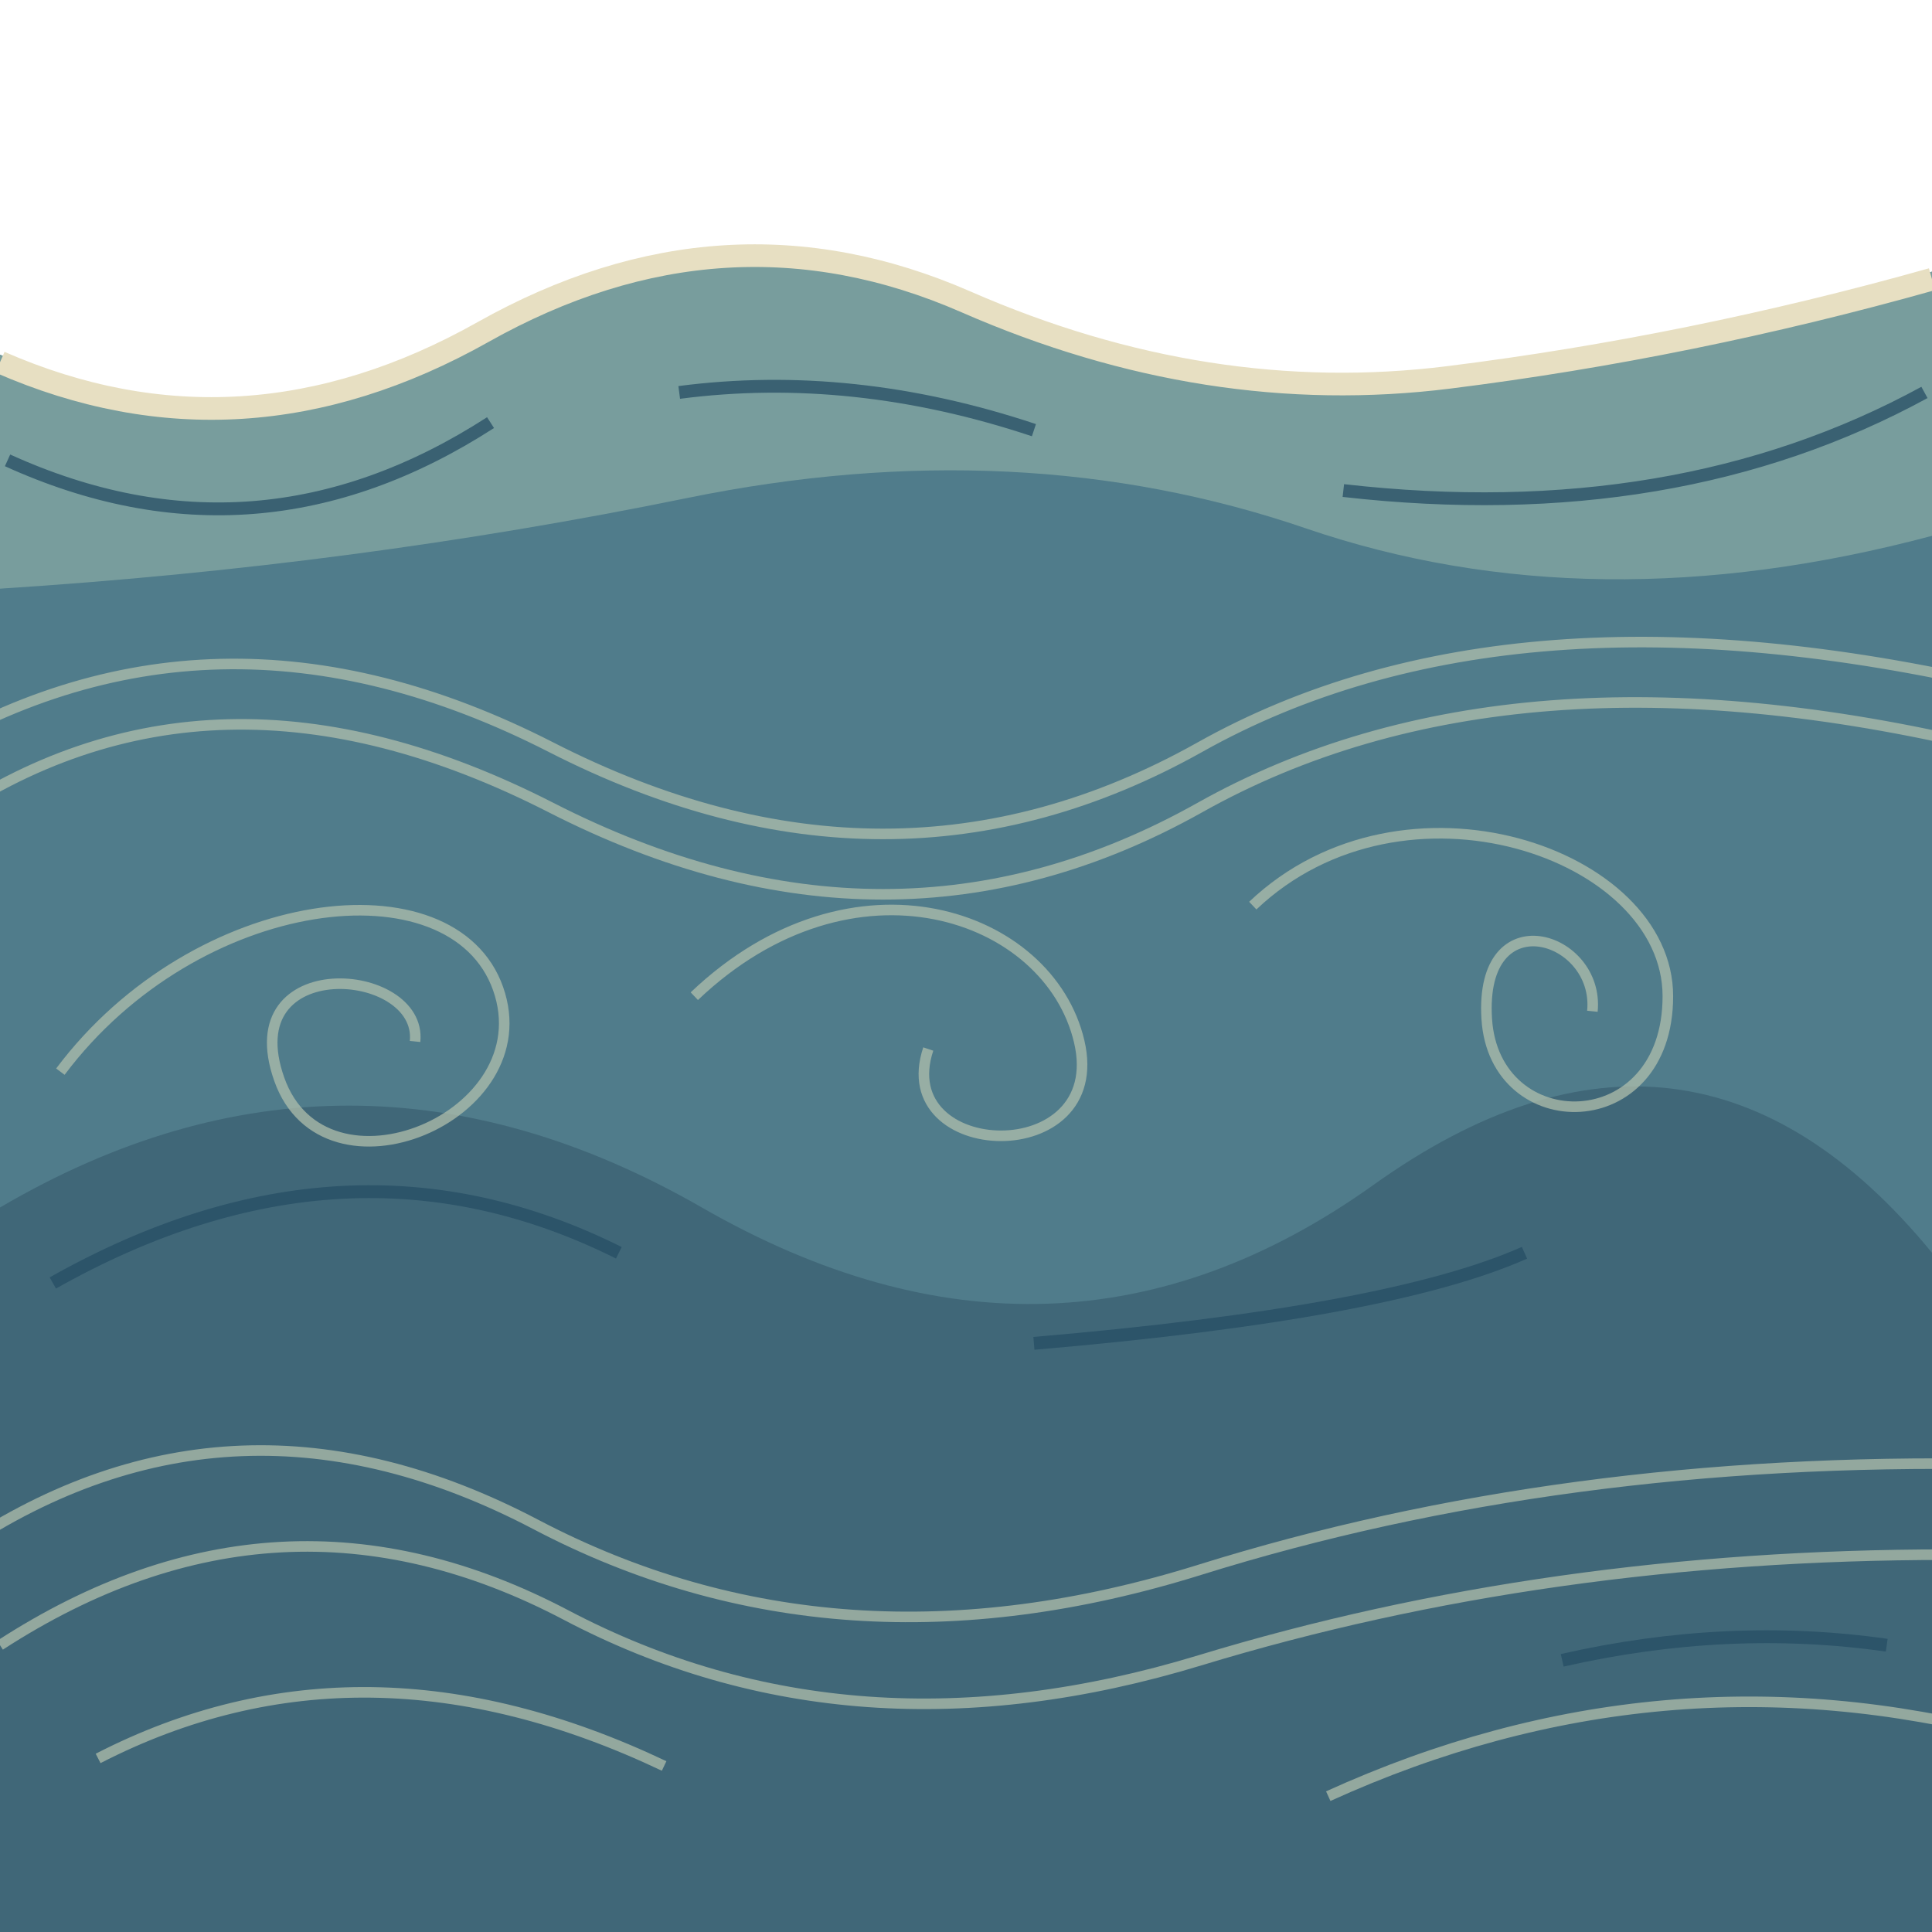
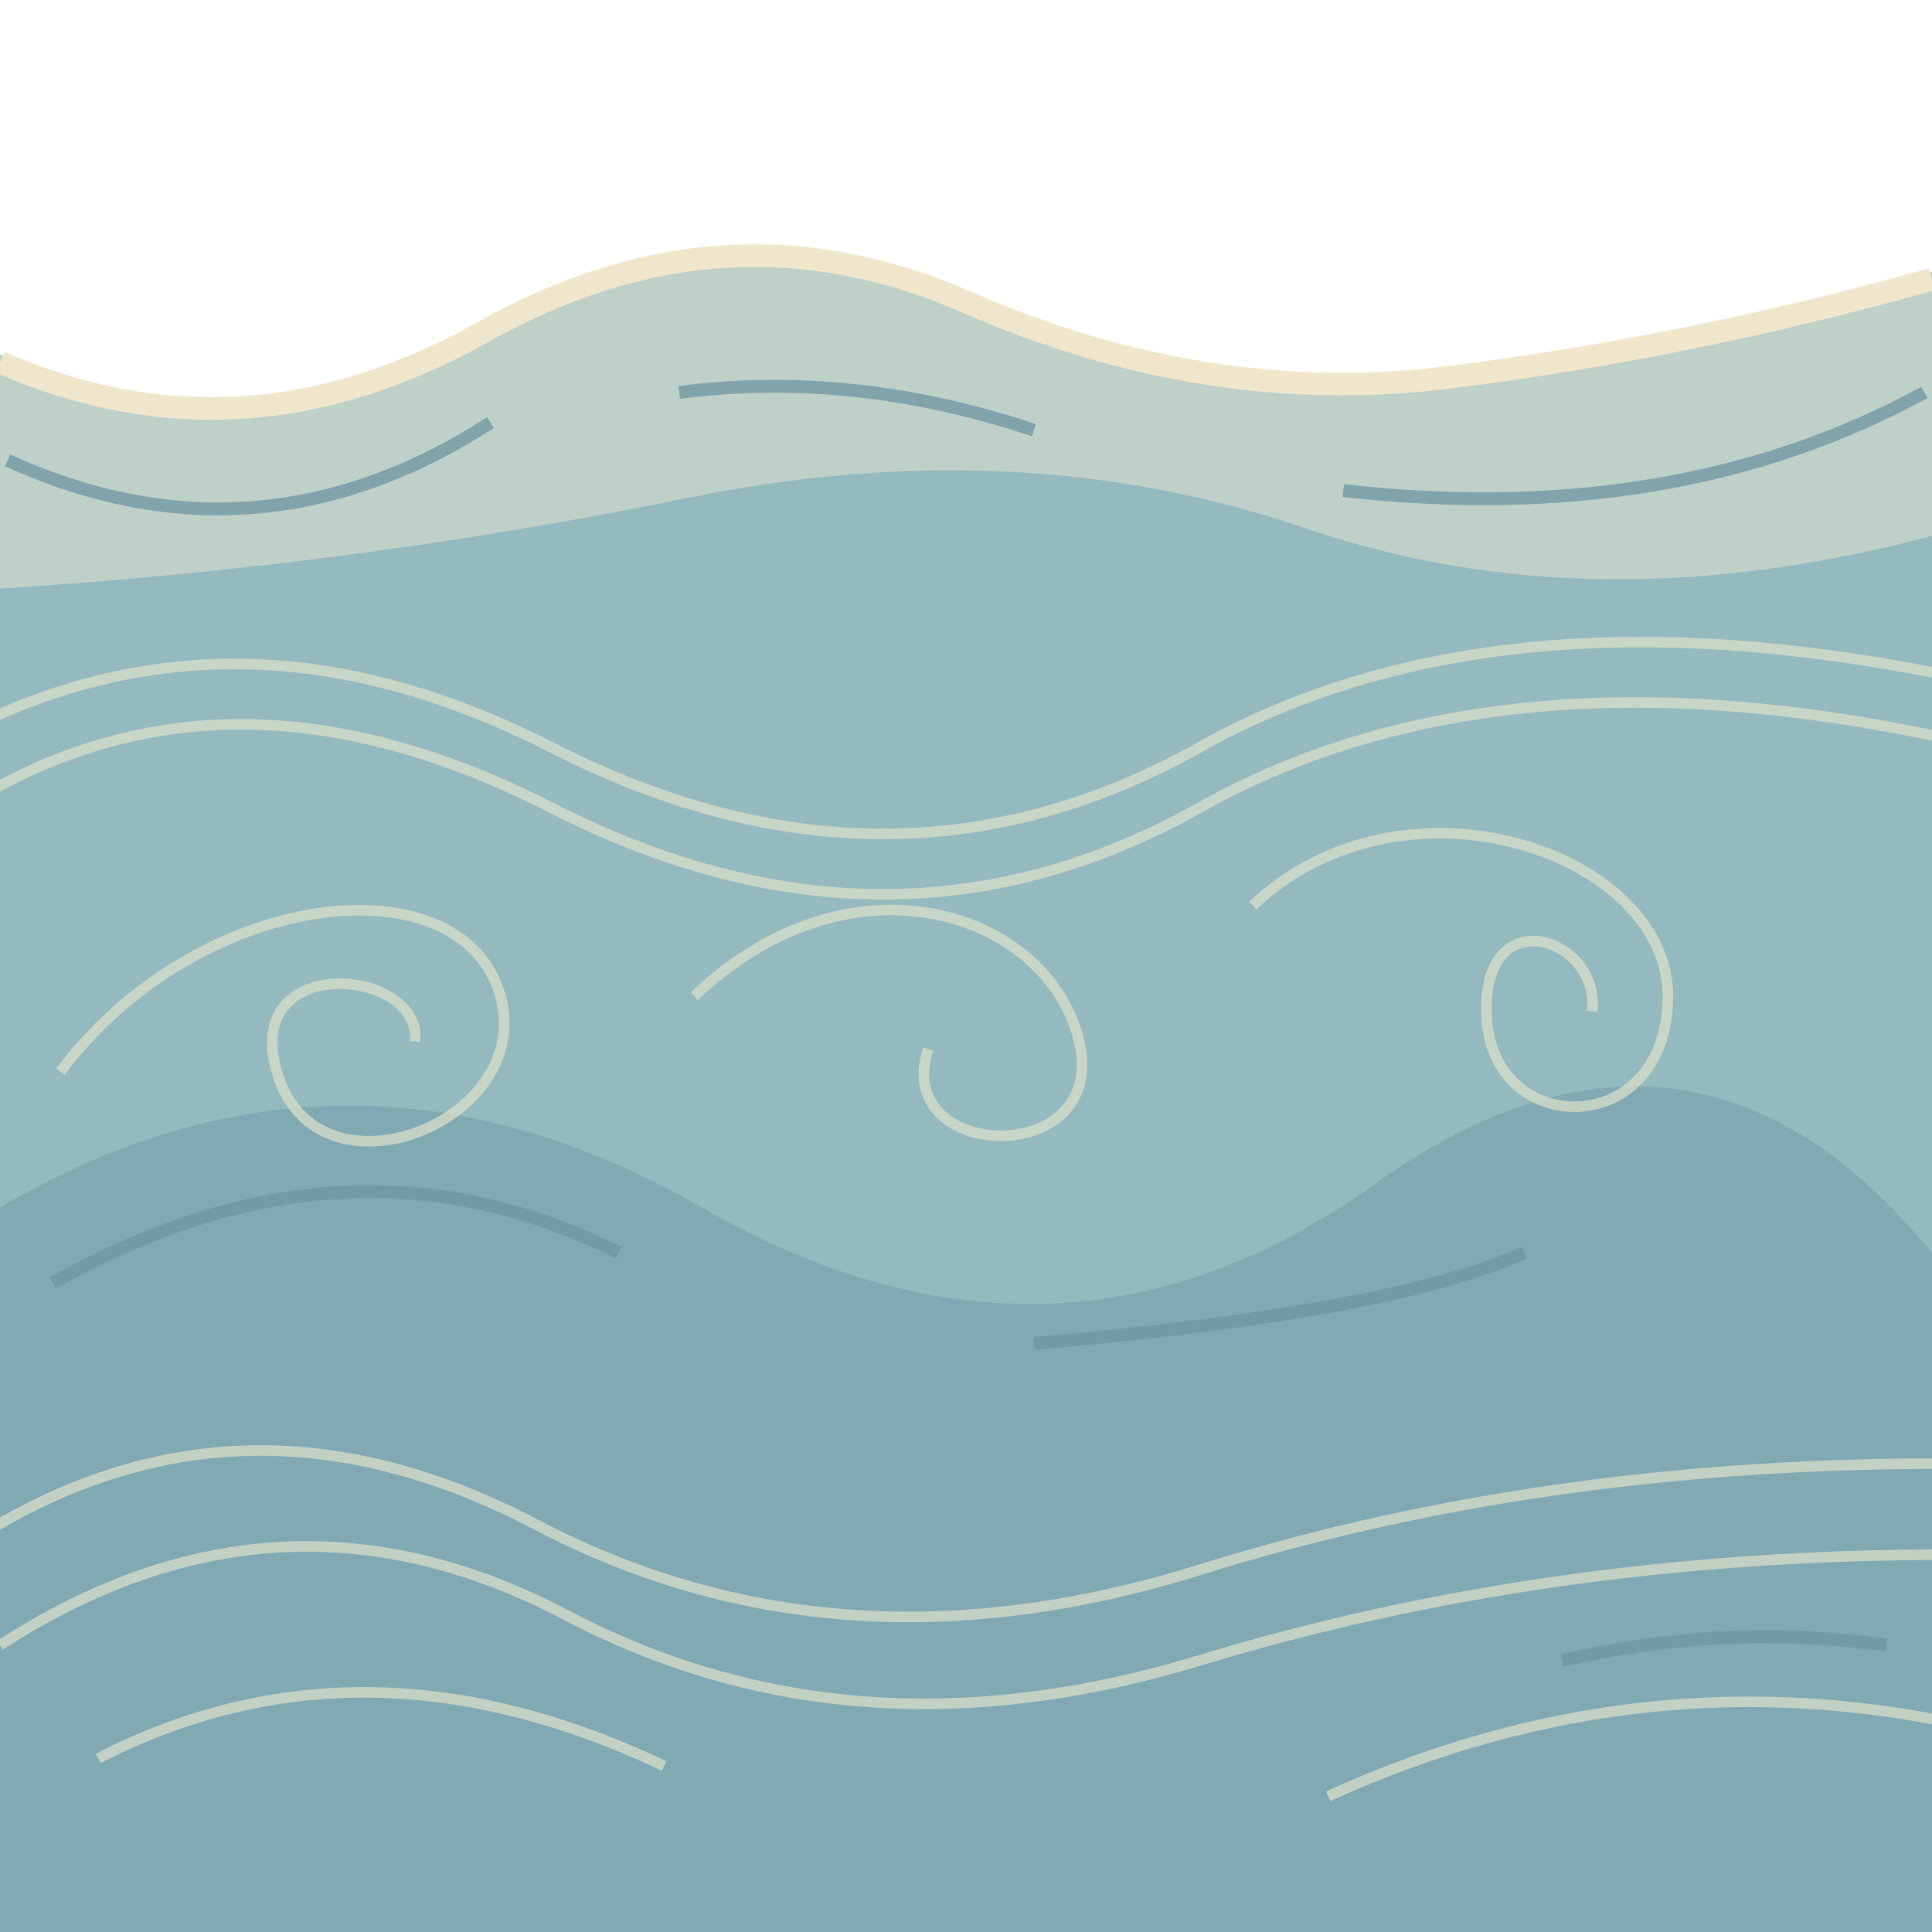
<svg xmlns="http://www.w3.org/2000/svg" width="256" height="256" viewBox="0 0 256 256">
-   <path fill="#507c8b" d="M0 47Q32 61 64 43T128 39T192 49T256 36V256H0Z" />
-   <path fill="#789d9d" d="M0 47Q32 61 64 43T128 39T192 49T256 36V71Q211 83 173 70T91 66T0 78Z" />
-   <path fill="none" stroke="#e7dfc2" stroke-width="3" d="M0 48Q32 62 64 44T128 40T192 50T256 37" />
-   <path fill="#406778" d="M0 160Q46 133 93 160T182 157T256 166V256H0Z" />
-   <g fill="none" stroke="#b3c0ad" stroke-width="1.4" opacity=".72">
+   <path fill="#94b9bf" d="M0 47Q32 61 64 43T128 39T192 49T256 36V256H0Z" />
+   <path fill="#bed0c8" d="M0 47Q32 61 64 43T128 39T192 49T256 36V71Q211 83 173 70T91 66T0 78Z" />
+   <path fill="none" stroke="#f0e6cc" stroke-width="3" d="M0 48Q32 62 64 44T128 40T192 50T256 37" />
+   <path fill="#81a9b4" d="M0 160Q46 133 93 160T182 157T256 166V256H0Z" />
+   <g fill="none" stroke="#dde0ca" stroke-width="1.4" opacity=".72">
    <path d="M-12 101Q28 76 73 99T159 99T265 91M-8 109Q28 84 73 107T159 107T263 99" />
    <path d="M8 142C26 118 60 114 66 131S43 160 37 143S56 128 55 138M92 132C113 112 139 121 143 138S118 154 123 139" />
    <path d="M166 120C186 101 221 113 221 132S198 151 197 135S212 124 211 134M-5 205Q31 181 71 202T159 208T264 194" />
    <path d="M0 218Q37 194 75 214T159 220T258 206M13 233Q48 215 88 234M176 238Q220 218 266 230" />
  </g>
-   <g fill="none" stroke="#254d64" stroke-width="1.7" opacity=".75">
+   <g fill="none" stroke="#6c94a2" stroke-width="1.7" opacity=".75">
    <path d="M1 61Q34 76 65 56M90 52Q113 49 137 57M178 65Q222 70 255 52" />
    <path d="M7 170Q46 148 82 166M137 178Q184 174 202 166M207 220Q229 215 250 218" />
  </g>
</svg>
